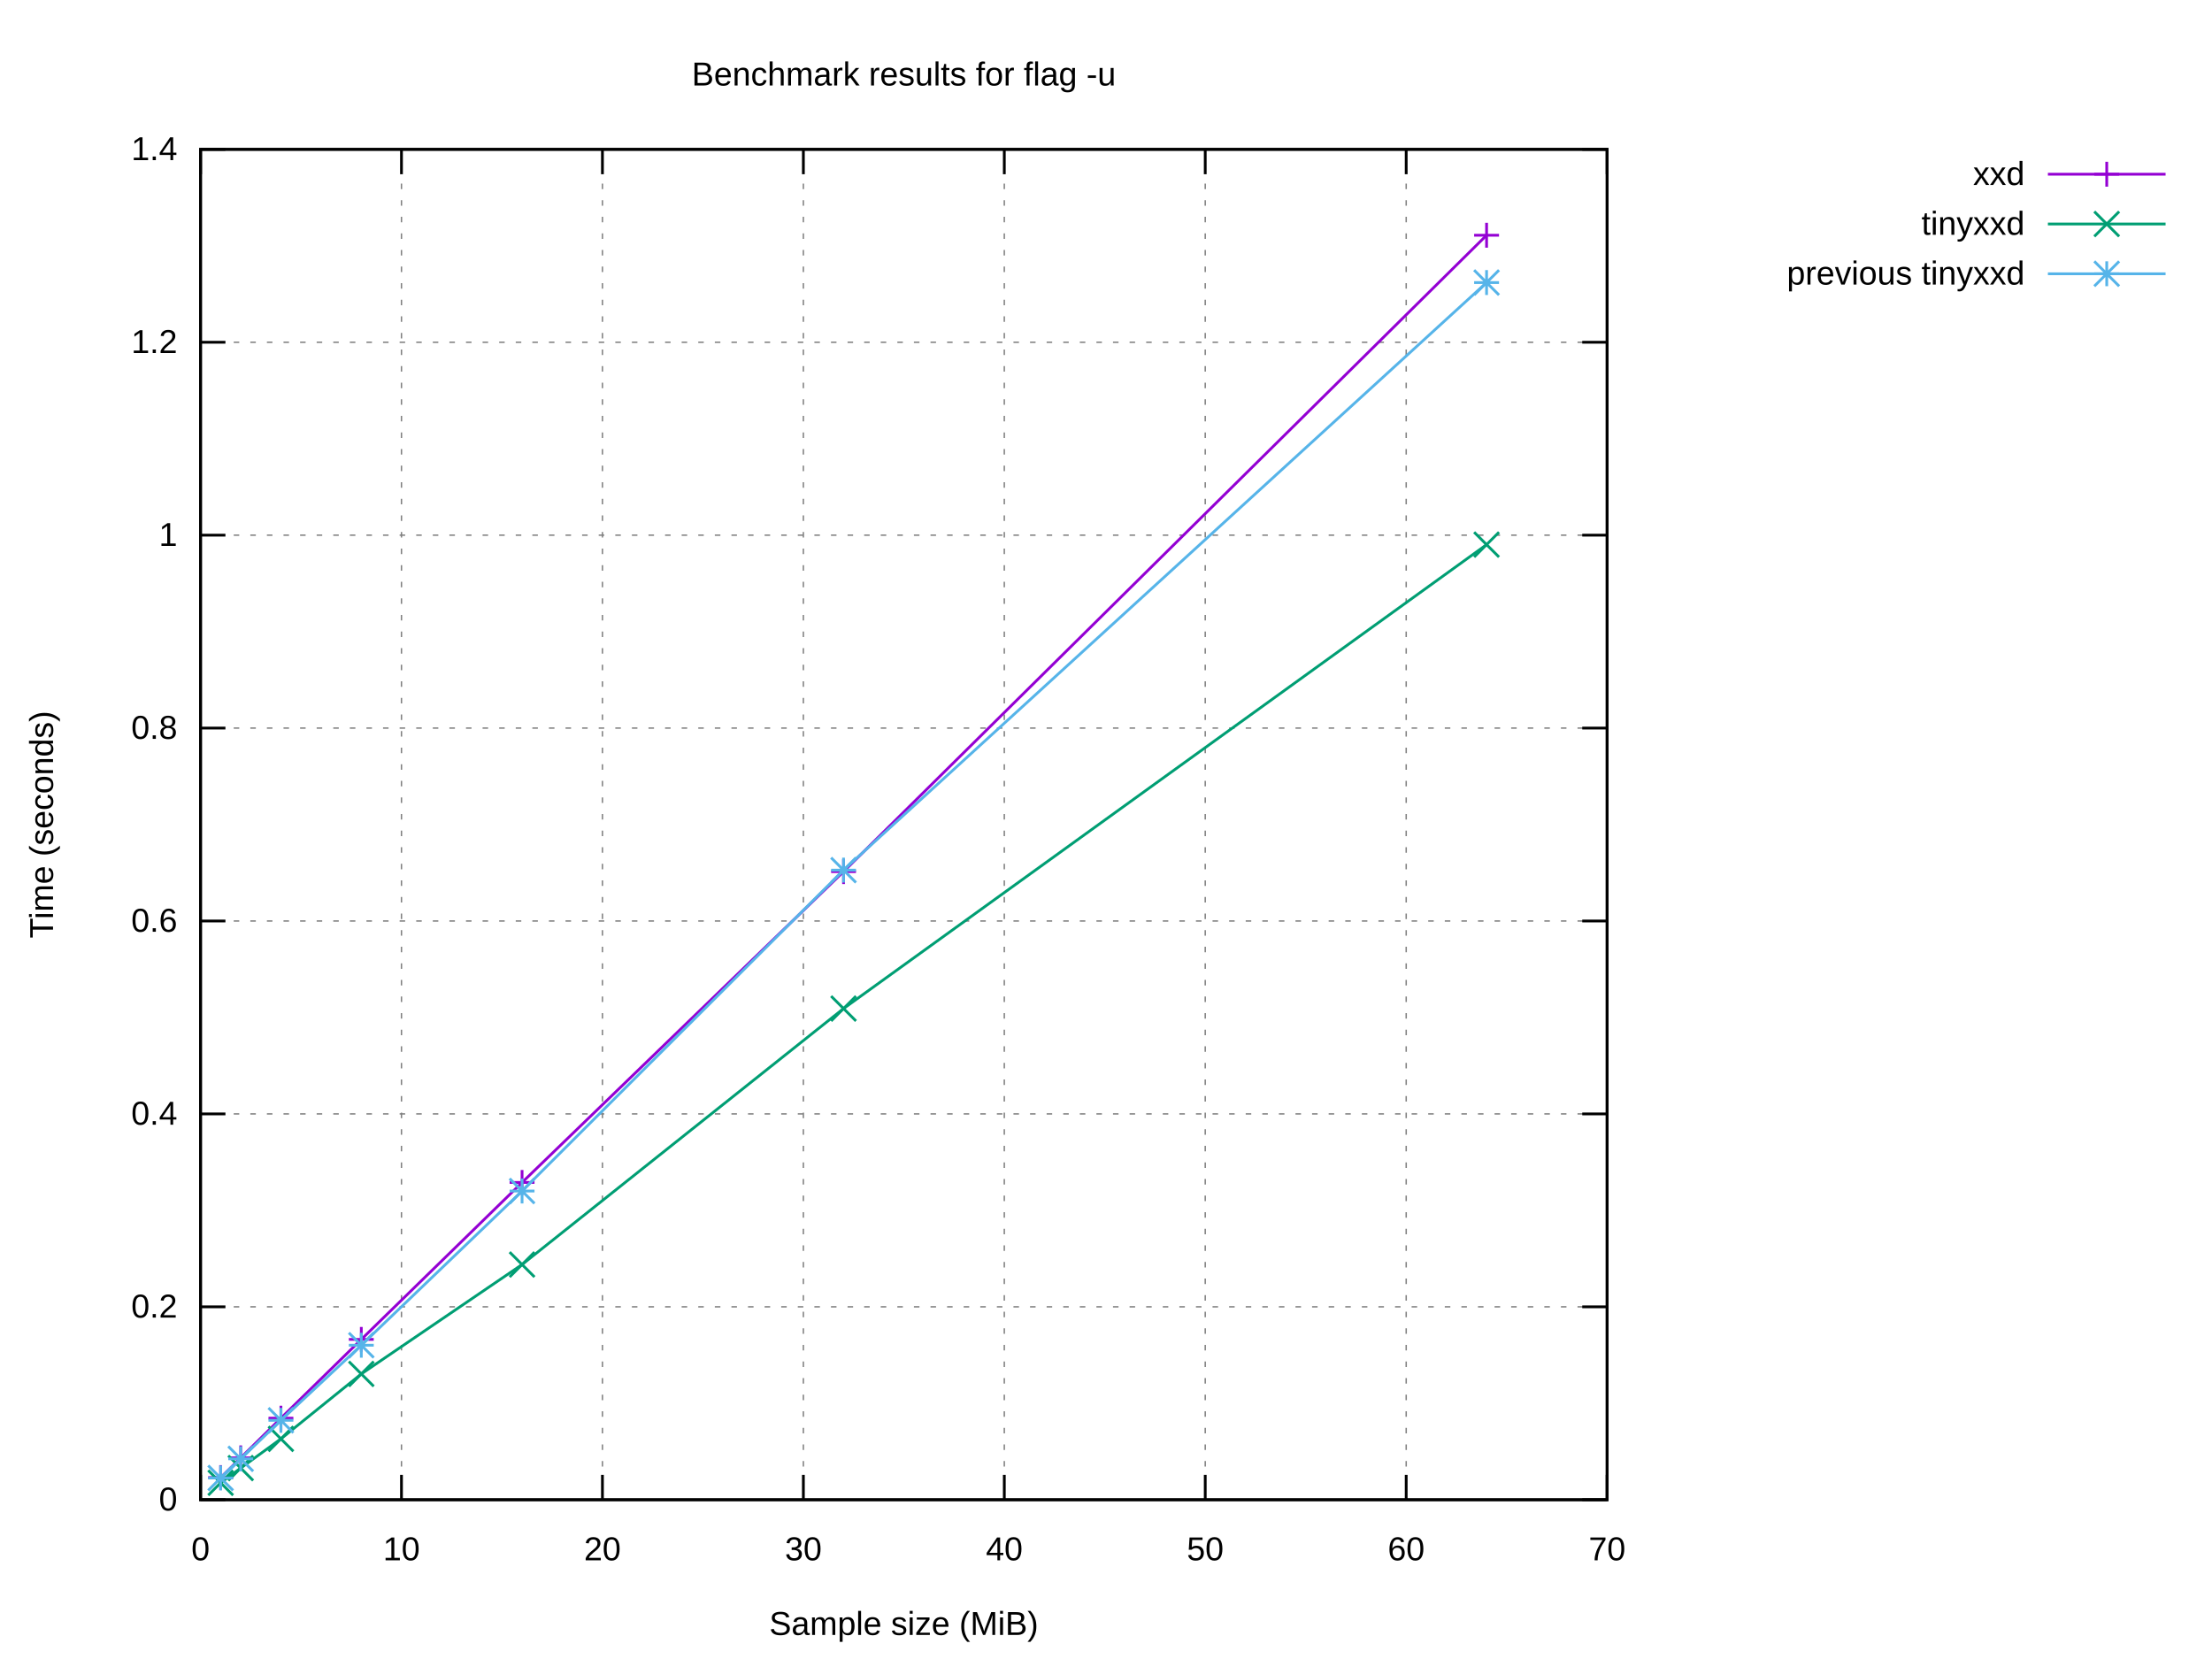
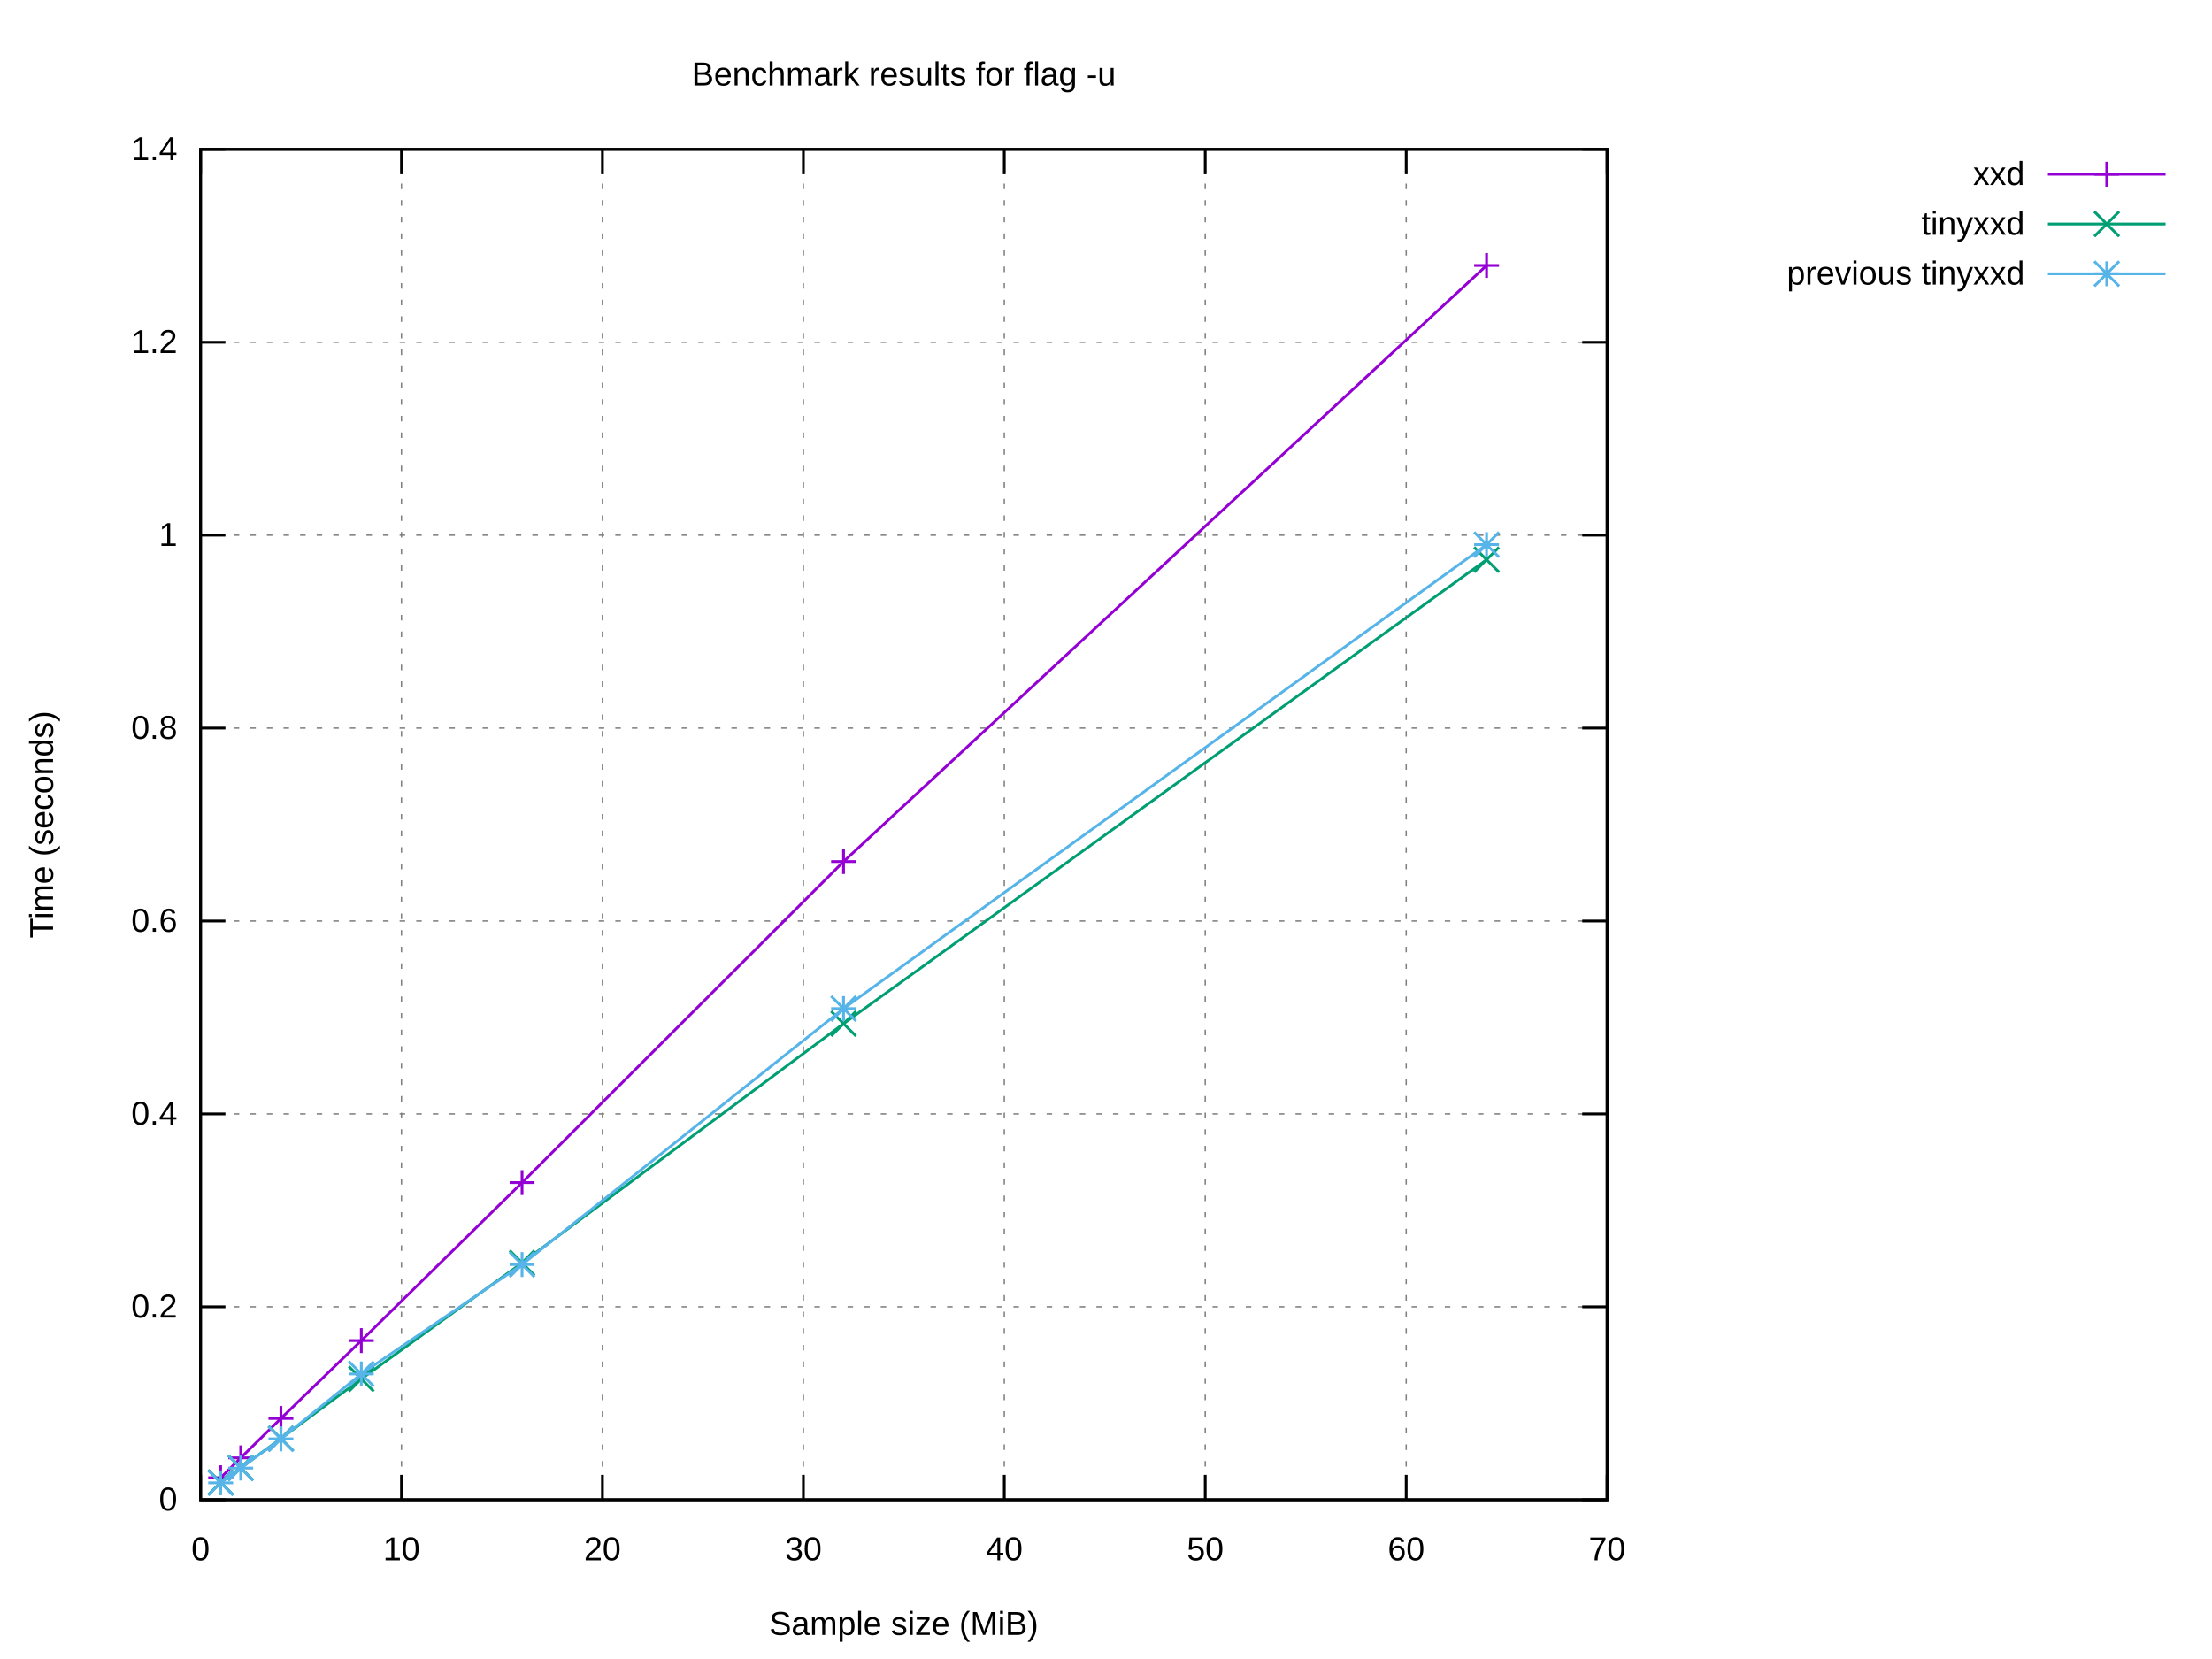
<svg xmlns="http://www.w3.org/2000/svg" xmlns:xlink="http://www.w3.org/1999/xlink" width="800" height="600" viewBox="0 0 800 600">
  <g id="gnuplot_canvas">
    <rect x="0" y="0" width="800" height="600" fill="#ffffff" />
    <defs>
      <circle id="gpDot" r="0.5" stroke-width="0.5" stroke="currentColor" />
      <path id="gpPt0" stroke-width="0.222" stroke="currentColor" d="M-1,0 h2 M0,-1 v2" />
      <path id="gpPt1" stroke-width="0.222" stroke="currentColor" d="M-1,-1 L1,1 M1,-1 L-1,1" />
      <path id="gpPt2" stroke-width="0.222" stroke="currentColor" d="M-1,0 L1,0 M0,-1 L0,1 M-1,-1 L1,1 M-1,1 L1,-1" />
      <rect id="gpPt3" stroke-width="0.222" stroke="currentColor" x="-1" y="-1" width="2" height="2" />
      <rect id="gpPt4" stroke-width="0.222" stroke="currentColor" fill="currentColor" x="-1" y="-1" width="2" height="2" />
      <circle id="gpPt5" stroke-width="0.222" stroke="currentColor" cx="0" cy="0" r="1" />
      <use xlink:href="#gpPt5" id="gpPt6" fill="currentColor" stroke="none" />
      <path id="gpPt7" stroke-width="0.222" stroke="currentColor" d="M0,-1.33 L-1.33,0.67 L1.33,0.67 z" />
      <use xlink:href="#gpPt7" id="gpPt8" fill="currentColor" stroke="none" />
      <use xlink:href="#gpPt7" id="gpPt9" stroke="currentColor" transform="rotate(180)" />
      <use xlink:href="#gpPt9" id="gpPt10" fill="currentColor" stroke="none" />
      <use xlink:href="#gpPt3" id="gpPt11" stroke="currentColor" transform="rotate(45)" />
      <use xlink:href="#gpPt11" id="gpPt12" fill="currentColor" stroke="none" />
      <path id="gpPt13" stroke-width="0.222" stroke="currentColor" d="M0,1.330 L1.265,0.411 L0.782,-1.067 L-0.782,-1.076 L-1.265,0.411 z" />
      <use xlink:href="#gpPt13" id="gpPt14" fill="currentColor" stroke="none" />
      <filter id="textbox" filterUnits="objectBoundingBox" x="0" y="0" height="1" width="1">
        <feFlood flood-color="#FFFFFF" flood-opacity="1" result="bgnd" />
        <feComposite in="SourceGraphic" in2="bgnd" operator="atop" />
      </filter>
      <filter id="greybox" filterUnits="objectBoundingBox" x="0" y="0" height="1" width="1">
        <feFlood flood-color="lightgrey" flood-opacity="1" result="grey" />
        <feComposite in="SourceGraphic" in2="grey" operator="atop" />
      </filter>
    </defs>
    <g fill="none" color="#FFFFFF" stroke="currentColor" stroke-width="1.00" stroke-linecap="butt" stroke-linejoin="miter">
</g>
    <g fill="none" color="black" stroke="currentColor" stroke-width="1.00" stroke-linecap="butt" stroke-linejoin="miter">
</g>
    <g fill="none" color="black" stroke="black" stroke-width="0.50" stroke-linecap="butt" stroke-linejoin="miter">
</g>
    <g fill="none" color="gray" stroke="currentColor" stroke-width="0.50" stroke-linecap="butt" stroke-linejoin="miter">
      <path stroke="gray" stroke-dasharray="2,4" class="gridline" d="M72.53,542.40 L581.24,542.40  " />
    </g>
    <g fill="none" color="gray" stroke="gray" stroke-width="1.00" stroke-linecap="butt" stroke-linejoin="miter">
</g>
    <g fill="none" color="black" stroke="currentColor" stroke-width="1.00" stroke-linecap="butt" stroke-linejoin="miter">
      <path stroke="black" d="M72.53,542.40 L81.53,542.40 M581.24,542.40 L572.24,542.40  " />
      <g transform="translate(64.14,546.30)" stroke="none" fill="black" font-family="Arial" font-size="12.00" text-anchor="end">
        <text>
          <tspan font-family="Arial"> 0</tspan>
        </text>
      </g>
    </g>
    <g fill="none" color="black" stroke="currentColor" stroke-width="1.00" stroke-linecap="butt" stroke-linejoin="miter">
</g>
    <g fill="none" color="black" stroke="black" stroke-width="0.50" stroke-linecap="butt" stroke-linejoin="miter">
</g>
    <g fill="none" color="gray" stroke="currentColor" stroke-width="0.50" stroke-linecap="butt" stroke-linejoin="miter">
      <path stroke="gray" stroke-dasharray="2,4" class="gridline" d="M72.53,472.63 L581.24,472.63  " />
    </g>
    <g fill="none" color="gray" stroke="gray" stroke-width="1.00" stroke-linecap="butt" stroke-linejoin="miter">
</g>
    <g fill="none" color="black" stroke="currentColor" stroke-width="1.00" stroke-linecap="butt" stroke-linejoin="miter">
      <path stroke="black" d="M72.53,472.63 L81.53,472.63 M581.24,472.63 L572.24,472.63  " />
      <g transform="translate(64.14,476.53)" stroke="none" fill="black" font-family="Arial" font-size="12.00" text-anchor="end">
        <text>
          <tspan font-family="Arial"> 0.2</tspan>
        </text>
      </g>
    </g>
    <g fill="none" color="black" stroke="currentColor" stroke-width="1.00" stroke-linecap="butt" stroke-linejoin="miter">
</g>
    <g fill="none" color="black" stroke="black" stroke-width="0.50" stroke-linecap="butt" stroke-linejoin="miter">
</g>
    <g fill="none" color="gray" stroke="currentColor" stroke-width="0.50" stroke-linecap="butt" stroke-linejoin="miter">
      <path stroke="gray" stroke-dasharray="2,4" class="gridline" d="M72.53,402.86 L581.24,402.86  " />
    </g>
    <g fill="none" color="gray" stroke="gray" stroke-width="1.00" stroke-linecap="butt" stroke-linejoin="miter">
</g>
    <g fill="none" color="black" stroke="currentColor" stroke-width="1.00" stroke-linecap="butt" stroke-linejoin="miter">
      <path stroke="black" d="M72.53,402.86 L81.53,402.86 M581.24,402.86 L572.24,402.86  " />
      <g transform="translate(64.14,406.76)" stroke="none" fill="black" font-family="Arial" font-size="12.00" text-anchor="end">
        <text>
          <tspan font-family="Arial"> 0.4</tspan>
        </text>
      </g>
    </g>
    <g fill="none" color="black" stroke="currentColor" stroke-width="1.00" stroke-linecap="butt" stroke-linejoin="miter">
</g>
    <g fill="none" color="black" stroke="black" stroke-width="0.50" stroke-linecap="butt" stroke-linejoin="miter">
</g>
    <g fill="none" color="gray" stroke="currentColor" stroke-width="0.50" stroke-linecap="butt" stroke-linejoin="miter">
      <path stroke="gray" stroke-dasharray="2,4" class="gridline" d="M72.53,333.09 L581.24,333.09  " />
    </g>
    <g fill="none" color="gray" stroke="gray" stroke-width="1.00" stroke-linecap="butt" stroke-linejoin="miter">
</g>
    <g fill="none" color="black" stroke="currentColor" stroke-width="1.00" stroke-linecap="butt" stroke-linejoin="miter">
      <path stroke="black" d="M72.53,333.09 L81.53,333.09 M581.24,333.09 L572.24,333.09  " />
      <g transform="translate(64.14,336.99)" stroke="none" fill="black" font-family="Arial" font-size="12.00" text-anchor="end">
        <text>
          <tspan font-family="Arial"> 0.6</tspan>
        </text>
      </g>
    </g>
    <g fill="none" color="black" stroke="currentColor" stroke-width="1.00" stroke-linecap="butt" stroke-linejoin="miter">
</g>
    <g fill="none" color="black" stroke="black" stroke-width="0.50" stroke-linecap="butt" stroke-linejoin="miter">
</g>
    <g fill="none" color="gray" stroke="currentColor" stroke-width="0.50" stroke-linecap="butt" stroke-linejoin="miter">
      <path stroke="gray" stroke-dasharray="2,4" class="gridline" d="M72.53,263.32 L581.24,263.32  " />
    </g>
    <g fill="none" color="gray" stroke="gray" stroke-width="1.00" stroke-linecap="butt" stroke-linejoin="miter">
</g>
    <g fill="none" color="black" stroke="currentColor" stroke-width="1.00" stroke-linecap="butt" stroke-linejoin="miter">
      <path stroke="black" d="M72.53,263.32 L81.53,263.32 M581.24,263.32 L572.24,263.32  " />
      <g transform="translate(64.14,267.22)" stroke="none" fill="black" font-family="Arial" font-size="12.00" text-anchor="end">
        <text>
          <tspan font-family="Arial"> 0.8</tspan>
        </text>
      </g>
    </g>
    <g fill="none" color="black" stroke="currentColor" stroke-width="1.00" stroke-linecap="butt" stroke-linejoin="miter">
</g>
    <g fill="none" color="black" stroke="black" stroke-width="0.50" stroke-linecap="butt" stroke-linejoin="miter">
</g>
    <g fill="none" color="gray" stroke="currentColor" stroke-width="0.50" stroke-linecap="butt" stroke-linejoin="miter">
      <path stroke="gray" stroke-dasharray="2,4" class="gridline" d="M72.53,193.55 L581.24,193.55  " />
    </g>
    <g fill="none" color="gray" stroke="gray" stroke-width="1.00" stroke-linecap="butt" stroke-linejoin="miter">
</g>
    <g fill="none" color="black" stroke="currentColor" stroke-width="1.00" stroke-linecap="butt" stroke-linejoin="miter">
      <path stroke="black" d="M72.53,193.55 L81.53,193.55 M581.24,193.55 L572.24,193.55  " />
      <g transform="translate(64.14,197.45)" stroke="none" fill="black" font-family="Arial" font-size="12.00" text-anchor="end">
        <text>
          <tspan font-family="Arial"> 1</tspan>
        </text>
      </g>
    </g>
    <g fill="none" color="black" stroke="currentColor" stroke-width="1.00" stroke-linecap="butt" stroke-linejoin="miter">
</g>
    <g fill="none" color="black" stroke="black" stroke-width="0.50" stroke-linecap="butt" stroke-linejoin="miter">
</g>
    <g fill="none" color="gray" stroke="currentColor" stroke-width="0.50" stroke-linecap="butt" stroke-linejoin="miter">
      <path stroke="gray" stroke-dasharray="2,4" class="gridline" d="M72.53,123.78 L581.24,123.78  " />
    </g>
    <g fill="none" color="gray" stroke="gray" stroke-width="1.00" stroke-linecap="butt" stroke-linejoin="miter">
</g>
    <g fill="none" color="black" stroke="currentColor" stroke-width="1.00" stroke-linecap="butt" stroke-linejoin="miter">
      <path stroke="black" d="M72.53,123.78 L81.53,123.78 M581.24,123.78 L572.24,123.78  " />
      <g transform="translate(64.14,127.68)" stroke="none" fill="black" font-family="Arial" font-size="12.00" text-anchor="end">
        <text>
          <tspan font-family="Arial"> 1.2</tspan>
        </text>
      </g>
    </g>
    <g fill="none" color="black" stroke="currentColor" stroke-width="1.00" stroke-linecap="butt" stroke-linejoin="miter">
</g>
    <g fill="none" color="black" stroke="black" stroke-width="0.50" stroke-linecap="butt" stroke-linejoin="miter">
</g>
    <g fill="none" color="gray" stroke="currentColor" stroke-width="0.50" stroke-linecap="butt" stroke-linejoin="miter">
      <path stroke="gray" stroke-dasharray="2,4" class="gridline" d="M72.53,54.01 L581.24,54.01  " />
    </g>
    <g fill="none" color="gray" stroke="gray" stroke-width="1.00" stroke-linecap="butt" stroke-linejoin="miter">
</g>
    <g fill="none" color="black" stroke="currentColor" stroke-width="1.00" stroke-linecap="butt" stroke-linejoin="miter">
      <path stroke="black" d="M72.53,54.01 L81.53,54.01 M581.24,54.01 L572.24,54.01  " />
      <g transform="translate(64.14,57.91)" stroke="none" fill="black" font-family="Arial" font-size="12.00" text-anchor="end">
        <text>
          <tspan font-family="Arial"> 1.4</tspan>
        </text>
      </g>
    </g>
    <g fill="none" color="black" stroke="currentColor" stroke-width="1.00" stroke-linecap="butt" stroke-linejoin="miter">
</g>
    <g fill="none" color="black" stroke="black" stroke-width="0.50" stroke-linecap="butt" stroke-linejoin="miter">
</g>
    <g fill="none" color="gray" stroke="currentColor" stroke-width="0.50" stroke-linecap="butt" stroke-linejoin="miter">
      <path stroke="gray" stroke-dasharray="2,4" class="gridline" d="M72.53,542.40 L72.53,54.01  " />
    </g>
    <g fill="none" color="gray" stroke="gray" stroke-width="1.00" stroke-linecap="butt" stroke-linejoin="miter">
</g>
    <g fill="none" color="black" stroke="currentColor" stroke-width="1.00" stroke-linecap="butt" stroke-linejoin="miter">
      <path stroke="black" d="M72.53,542.40 L72.53,533.40 M72.53,54.01 L72.53,63.01  " />
      <g transform="translate(72.53,564.30)" stroke="none" fill="black" font-family="Arial" font-size="12.00" text-anchor="middle">
        <text>
          <tspan font-family="Arial"> 0</tspan>
        </text>
      </g>
    </g>
    <g fill="none" color="black" stroke="currentColor" stroke-width="1.00" stroke-linecap="butt" stroke-linejoin="miter">
</g>
    <g fill="none" color="black" stroke="black" stroke-width="0.50" stroke-linecap="butt" stroke-linejoin="miter">
</g>
    <g fill="none" color="gray" stroke="currentColor" stroke-width="0.50" stroke-linecap="butt" stroke-linejoin="miter">
      <path stroke="gray" stroke-dasharray="2,4" class="gridline" d="M145.20,542.40 L145.20,54.01  " />
    </g>
    <g fill="none" color="gray" stroke="gray" stroke-width="1.00" stroke-linecap="butt" stroke-linejoin="miter">
</g>
    <g fill="none" color="black" stroke="currentColor" stroke-width="1.00" stroke-linecap="butt" stroke-linejoin="miter">
      <path stroke="black" d="M145.20,542.40 L145.20,533.40 M145.20,54.01 L145.20,63.01  " />
      <g transform="translate(145.20,564.30)" stroke="none" fill="black" font-family="Arial" font-size="12.00" text-anchor="middle">
        <text>
          <tspan font-family="Arial"> 10</tspan>
        </text>
      </g>
    </g>
    <g fill="none" color="black" stroke="currentColor" stroke-width="1.00" stroke-linecap="butt" stroke-linejoin="miter">
</g>
    <g fill="none" color="black" stroke="black" stroke-width="0.50" stroke-linecap="butt" stroke-linejoin="miter">
</g>
    <g fill="none" color="gray" stroke="currentColor" stroke-width="0.50" stroke-linecap="butt" stroke-linejoin="miter">
      <path stroke="gray" stroke-dasharray="2,4" class="gridline" d="M217.88,542.40 L217.88,54.01  " />
    </g>
    <g fill="none" color="gray" stroke="gray" stroke-width="1.00" stroke-linecap="butt" stroke-linejoin="miter">
</g>
    <g fill="none" color="black" stroke="currentColor" stroke-width="1.00" stroke-linecap="butt" stroke-linejoin="miter">
      <path stroke="black" d="M217.88,542.40 L217.88,533.40 M217.88,54.01 L217.88,63.01  " />
      <g transform="translate(217.88,564.30)" stroke="none" fill="black" font-family="Arial" font-size="12.00" text-anchor="middle">
        <text>
          <tspan font-family="Arial"> 20</tspan>
        </text>
      </g>
    </g>
    <g fill="none" color="black" stroke="currentColor" stroke-width="1.00" stroke-linecap="butt" stroke-linejoin="miter">
</g>
    <g fill="none" color="black" stroke="black" stroke-width="0.50" stroke-linecap="butt" stroke-linejoin="miter">
</g>
    <g fill="none" color="gray" stroke="currentColor" stroke-width="0.50" stroke-linecap="butt" stroke-linejoin="miter">
      <path stroke="gray" stroke-dasharray="2,4" class="gridline" d="M290.55,542.40 L290.55,54.01  " />
    </g>
    <g fill="none" color="gray" stroke="gray" stroke-width="1.00" stroke-linecap="butt" stroke-linejoin="miter">
</g>
    <g fill="none" color="black" stroke="currentColor" stroke-width="1.00" stroke-linecap="butt" stroke-linejoin="miter">
      <path stroke="black" d="M290.55,542.40 L290.55,533.40 M290.55,54.01 L290.55,63.01  " />
      <g transform="translate(290.55,564.30)" stroke="none" fill="black" font-family="Arial" font-size="12.00" text-anchor="middle">
        <text>
          <tspan font-family="Arial"> 30</tspan>
        </text>
      </g>
    </g>
    <g fill="none" color="black" stroke="currentColor" stroke-width="1.00" stroke-linecap="butt" stroke-linejoin="miter">
</g>
    <g fill="none" color="black" stroke="black" stroke-width="0.50" stroke-linecap="butt" stroke-linejoin="miter">
</g>
    <g fill="none" color="gray" stroke="currentColor" stroke-width="0.50" stroke-linecap="butt" stroke-linejoin="miter">
      <path stroke="gray" stroke-dasharray="2,4" class="gridline" d="M363.22,542.40 L363.22,54.01  " />
    </g>
    <g fill="none" color="gray" stroke="gray" stroke-width="1.00" stroke-linecap="butt" stroke-linejoin="miter">
</g>
    <g fill="none" color="black" stroke="currentColor" stroke-width="1.00" stroke-linecap="butt" stroke-linejoin="miter">
      <path stroke="black" d="M363.22,542.40 L363.22,533.40 M363.22,54.01 L363.22,63.01  " />
      <g transform="translate(363.22,564.30)" stroke="none" fill="black" font-family="Arial" font-size="12.00" text-anchor="middle">
        <text>
          <tspan font-family="Arial"> 40</tspan>
        </text>
      </g>
    </g>
    <g fill="none" color="black" stroke="currentColor" stroke-width="1.00" stroke-linecap="butt" stroke-linejoin="miter">
</g>
    <g fill="none" color="black" stroke="black" stroke-width="0.50" stroke-linecap="butt" stroke-linejoin="miter">
</g>
    <g fill="none" color="gray" stroke="currentColor" stroke-width="0.50" stroke-linecap="butt" stroke-linejoin="miter">
      <path stroke="gray" stroke-dasharray="2,4" class="gridline" d="M435.89,542.40 L435.89,54.01  " />
    </g>
    <g fill="none" color="gray" stroke="gray" stroke-width="1.00" stroke-linecap="butt" stroke-linejoin="miter">
</g>
    <g fill="none" color="black" stroke="currentColor" stroke-width="1.00" stroke-linecap="butt" stroke-linejoin="miter">
      <path stroke="black" d="M435.89,542.40 L435.89,533.40 M435.89,54.01 L435.89,63.01  " />
      <g transform="translate(435.89,564.30)" stroke="none" fill="black" font-family="Arial" font-size="12.00" text-anchor="middle">
        <text>
          <tspan font-family="Arial"> 50</tspan>
        </text>
      </g>
    </g>
    <g fill="none" color="black" stroke="currentColor" stroke-width="1.00" stroke-linecap="butt" stroke-linejoin="miter">
</g>
    <g fill="none" color="black" stroke="black" stroke-width="0.50" stroke-linecap="butt" stroke-linejoin="miter">
</g>
    <g fill="none" color="gray" stroke="currentColor" stroke-width="0.50" stroke-linecap="butt" stroke-linejoin="miter">
      <path stroke="gray" stroke-dasharray="2,4" class="gridline" d="M508.57,542.40 L508.57,54.01  " />
    </g>
    <g fill="none" color="gray" stroke="gray" stroke-width="1.00" stroke-linecap="butt" stroke-linejoin="miter">
</g>
    <g fill="none" color="black" stroke="currentColor" stroke-width="1.00" stroke-linecap="butt" stroke-linejoin="miter">
      <path stroke="black" d="M508.57,542.40 L508.57,533.40 M508.57,54.01 L508.57,63.01  " />
      <g transform="translate(508.57,564.30)" stroke="none" fill="black" font-family="Arial" font-size="12.00" text-anchor="middle">
        <text>
          <tspan font-family="Arial"> 60</tspan>
        </text>
      </g>
    </g>
    <g fill="none" color="black" stroke="currentColor" stroke-width="1.00" stroke-linecap="butt" stroke-linejoin="miter">
</g>
    <g fill="none" color="black" stroke="black" stroke-width="0.50" stroke-linecap="butt" stroke-linejoin="miter">
</g>
    <g fill="none" color="gray" stroke="currentColor" stroke-width="0.50" stroke-linecap="butt" stroke-linejoin="miter">
      <path stroke="gray" stroke-dasharray="2,4" class="gridline" d="M581.24,542.40 L581.24,54.01  " />
    </g>
    <g fill="none" color="gray" stroke="gray" stroke-width="1.00" stroke-linecap="butt" stroke-linejoin="miter">
</g>
    <g fill="none" color="black" stroke="currentColor" stroke-width="1.00" stroke-linecap="butt" stroke-linejoin="miter">
      <path stroke="black" d="M581.24,542.40 L581.24,533.40 M581.24,54.01 L581.24,63.01  " />
      <g transform="translate(581.24,564.30)" stroke="none" fill="black" font-family="Arial" font-size="12.00" text-anchor="middle">
        <text>
          <tspan font-family="Arial"> 70</tspan>
        </text>
      </g>
    </g>
    <g fill="none" color="black" stroke="currentColor" stroke-width="1.00" stroke-linecap="butt" stroke-linejoin="miter">
</g>
    <g fill="none" color="black" stroke="currentColor" stroke-width="1.00" stroke-linecap="butt" stroke-linejoin="miter">
      <path stroke="black" d="M72.53,54.01 L72.53,542.40 L581.24,542.40 L581.24,54.01 L72.53,54.01 Z  " />
    </g>
    <g fill="none" color="black" stroke="currentColor" stroke-width="1.00" stroke-linecap="butt" stroke-linejoin="miter">
</g>
    <g id="gnuplot_plot_1">
      <g fill="none" color="black" stroke="currentColor" stroke-width="1.00" stroke-linecap="butt" stroke-linejoin="miter">
        <g transform="translate(732.26,66.91)" stroke="none" fill="black" font-family="Arial" font-size="12.00" text-anchor="end">
          <text>
            <tspan font-family="Arial">xxd</tspan>
          </text>
        </g>
      </g>
      <g fill="none" color="black" stroke="currentColor" stroke-width="1.00" stroke-linecap="butt" stroke-linejoin="miter">
-         <path stroke="rgb(148,   0, 211)" d="M740.65,63.01 L783.21,63.01 M537.64,85.08 L305.08,315.23 L188.81,427.65 L130.67,484.41 L101.60,512.90 L87.06,527.25   L79.80,534.39  " />
-         <use xlink:href="#gpPt0" transform="translate(537.64,85.08) scale(4.50)" color="rgb(148,   0, 211)" />
-         <use xlink:href="#gpPt0" transform="translate(305.08,315.23) scale(4.50)" color="rgb(148,   0, 211)" />
-         <use xlink:href="#gpPt0" transform="translate(188.81,427.65) scale(4.50)" color="rgb(148,   0, 211)" />
-         <use xlink:href="#gpPt0" transform="translate(130.67,484.41) scale(4.50)" color="rgb(148,   0, 211)" />
-         <use xlink:href="#gpPt0" transform="translate(101.60,512.90) scale(4.50)" color="rgb(148,   0, 211)" />
-         <use xlink:href="#gpPt0" transform="translate(87.06,527.25) scale(4.50)" color="rgb(148,   0, 211)" />
-         <use xlink:href="#gpPt0" transform="translate(79.80,534.39) scale(4.50)" color="rgb(148,   0, 211)" />
+         <path stroke="rgb(148,   0, 211)" d="M740.65,63.01 L783.21,63.01 M537.64,96.01 L305.08,311.59 L188.81,427.70 L130.67,484.84 L101.60,513.00 L87.06,527.26   L79.80,534.44  " />
+         <use xlink:href="#gpPt0" transform="translate(537.64,96.01) scale(4.50)" color="rgb(148,   0, 211)" />
+         <use xlink:href="#gpPt0" transform="translate(305.08,311.59) scale(4.50)" color="rgb(148,   0, 211)" />
+         <use xlink:href="#gpPt0" transform="translate(188.81,427.70) scale(4.50)" color="rgb(148,   0, 211)" />
+         <use xlink:href="#gpPt0" transform="translate(130.67,484.84) scale(4.50)" color="rgb(148,   0, 211)" />
+         <use xlink:href="#gpPt0" transform="translate(101.60,513.00) scale(4.50)" color="rgb(148,   0, 211)" />
+         <use xlink:href="#gpPt0" transform="translate(87.06,527.26) scale(4.50)" color="rgb(148,   0, 211)" />
+         <use xlink:href="#gpPt0" transform="translate(79.80,534.44) scale(4.50)" color="rgb(148,   0, 211)" />
        <use xlink:href="#gpPt0" transform="translate(761.93,63.01) scale(4.50)" color="rgb(148,   0, 211)" />
      </g>
    </g>
    <g id="gnuplot_plot_2">
      <g fill="none" color="black" stroke="currentColor" stroke-width="1.00" stroke-linecap="butt" stroke-linejoin="miter">
        <g transform="translate(732.26,84.91)" stroke="none" fill="black" font-family="Arial" font-size="12.00" text-anchor="end">
          <text>
            <tspan font-family="Arial">tinyxxd</tspan>
          </text>
        </g>
      </g>
      <g fill="none" color="black" stroke="currentColor" stroke-width="1.00" stroke-linecap="butt" stroke-linejoin="miter">
-         <path stroke="rgb(  0, 158, 115)" d="M740.65,81.01 L783.21,81.01 M537.64,196.97 L305.08,364.76 L188.81,457.34 L130.67,496.90 L101.60,520.38 L87.06,530.95   L79.80,536.28  " />
-         <use xlink:href="#gpPt1" transform="translate(537.64,196.97) scale(4.50)" color="rgb(  0, 158, 115)" />
-         <use xlink:href="#gpPt1" transform="translate(305.08,364.76) scale(4.50)" color="rgb(  0, 158, 115)" />
-         <use xlink:href="#gpPt1" transform="translate(188.81,457.34) scale(4.50)" color="rgb(  0, 158, 115)" />
-         <use xlink:href="#gpPt1" transform="translate(130.67,496.90) scale(4.50)" color="rgb(  0, 158, 115)" />
-         <use xlink:href="#gpPt1" transform="translate(101.60,520.38) scale(4.50)" color="rgb(  0, 158, 115)" />
-         <use xlink:href="#gpPt1" transform="translate(87.06,530.95) scale(4.50)" color="rgb(  0, 158, 115)" />
-         <use xlink:href="#gpPt1" transform="translate(79.80,536.28) scale(4.50)" color="rgb(  0, 158, 115)" />
+         <path stroke="rgb(  0, 158, 115)" d="M740.65,81.01 L783.21,81.01 M537.64,202.41 L305.08,370.22 L188.81,456.74 L130.67,498.70 L101.60,520.27 L87.06,530.88   L79.80,536.14  " />
+         <use xlink:href="#gpPt1" transform="translate(537.64,202.41) scale(4.50)" color="rgb(  0, 158, 115)" />
+         <use xlink:href="#gpPt1" transform="translate(305.08,370.22) scale(4.50)" color="rgb(  0, 158, 115)" />
+         <use xlink:href="#gpPt1" transform="translate(188.81,456.74) scale(4.50)" color="rgb(  0, 158, 115)" />
+         <use xlink:href="#gpPt1" transform="translate(130.67,498.70) scale(4.50)" color="rgb(  0, 158, 115)" />
+         <use xlink:href="#gpPt1" transform="translate(101.60,520.27) scale(4.50)" color="rgb(  0, 158, 115)" />
+         <use xlink:href="#gpPt1" transform="translate(87.06,530.88) scale(4.50)" color="rgb(  0, 158, 115)" />
+         <use xlink:href="#gpPt1" transform="translate(79.80,536.14) scale(4.50)" color="rgb(  0, 158, 115)" />
        <use xlink:href="#gpPt1" transform="translate(761.93,81.01) scale(4.50)" color="rgb(  0, 158, 115)" />
      </g>
    </g>
    <g id="gnuplot_plot_3">
      <g fill="none" color="black" stroke="currentColor" stroke-width="1.00" stroke-linecap="butt" stroke-linejoin="miter">
        <g transform="translate(732.26,102.91)" stroke="none" fill="black" font-family="Arial" font-size="12.00" text-anchor="end">
          <text>
            <tspan font-family="Arial">previous tinyxxd</tspan>
          </text>
        </g>
      </g>
      <g fill="none" color="black" stroke="currentColor" stroke-width="1.00" stroke-linecap="butt" stroke-linejoin="miter">
-         <path stroke="rgb( 86, 180, 233)" d="M740.65,99.01 L783.21,99.01 M537.64,102.19 L305.08,314.69 L188.81,430.75 L130.67,486.52 L101.60,513.68 L87.06,527.61   L79.80,534.53  " />
-         <use xlink:href="#gpPt2" transform="translate(537.64,102.19) scale(4.50)" color="rgb( 86, 180, 233)" />
-         <use xlink:href="#gpPt2" transform="translate(305.08,314.69) scale(4.50)" color="rgb( 86, 180, 233)" />
-         <use xlink:href="#gpPt2" transform="translate(188.81,430.75) scale(4.50)" color="rgb( 86, 180, 233)" />
-         <use xlink:href="#gpPt2" transform="translate(130.67,486.52) scale(4.50)" color="rgb( 86, 180, 233)" />
-         <use xlink:href="#gpPt2" transform="translate(101.60,513.68) scale(4.50)" color="rgb( 86, 180, 233)" />
-         <use xlink:href="#gpPt2" transform="translate(87.06,527.61) scale(4.50)" color="rgb( 86, 180, 233)" />
-         <use xlink:href="#gpPt2" transform="translate(79.80,534.53) scale(4.50)" color="rgb( 86, 180, 233)" />
+         <path stroke="rgb( 86, 180, 233)" d="M740.65,99.01 L783.21,99.01 M537.64,196.97 L305.08,364.76 L188.81,457.34 L130.67,496.90 L101.60,520.38 L87.06,530.95   L79.80,536.28  " />
+         <use xlink:href="#gpPt2" transform="translate(537.64,196.97) scale(4.50)" color="rgb( 86, 180, 233)" />
+         <use xlink:href="#gpPt2" transform="translate(305.08,364.76) scale(4.50)" color="rgb( 86, 180, 233)" />
+         <use xlink:href="#gpPt2" transform="translate(188.81,457.34) scale(4.50)" color="rgb( 86, 180, 233)" />
+         <use xlink:href="#gpPt2" transform="translate(130.67,496.90) scale(4.50)" color="rgb( 86, 180, 233)" />
+         <use xlink:href="#gpPt2" transform="translate(101.60,520.38) scale(4.50)" color="rgb( 86, 180, 233)" />
+         <use xlink:href="#gpPt2" transform="translate(87.06,530.95) scale(4.50)" color="rgb( 86, 180, 233)" />
+         <use xlink:href="#gpPt2" transform="translate(79.80,536.28) scale(4.50)" color="rgb( 86, 180, 233)" />
        <use xlink:href="#gpPt2" transform="translate(761.93,99.01) scale(4.50)" color="rgb( 86, 180, 233)" />
      </g>
    </g>
    <g fill="none" color="#FFFFFF" stroke="rgb( 86, 180, 233)" stroke-width="2.00" stroke-linecap="butt" stroke-linejoin="miter">
</g>
    <g fill="none" color="black" stroke="currentColor" stroke-width="2.00" stroke-linecap="butt" stroke-linejoin="miter">
</g>
    <g fill="none" color="black" stroke="black" stroke-width="1.00" stroke-linecap="butt" stroke-linejoin="miter">
</g>
    <g fill="none" color="black" stroke="currentColor" stroke-width="1.00" stroke-linecap="butt" stroke-linejoin="miter">
      <path stroke="black" d="M72.53,54.01 L72.53,542.40 L581.24,542.40 L581.24,54.01 L72.53,54.01 Z  " />
      <g transform="translate(19.18,298.21) rotate(270.00)" stroke="none" fill="black" font-family="Arial" font-size="12.00" text-anchor="middle">
        <text>
          <tspan font-family="Arial">Time (seconds)</tspan>
        </text>
      </g>
    </g>
    <g fill="none" color="black" stroke="currentColor" stroke-width="1.00" stroke-linecap="butt" stroke-linejoin="miter">
      <g transform="translate(326.88,591.30)" stroke="none" fill="black" font-family="Arial" font-size="12.00" text-anchor="middle">
        <text>
          <tspan font-family="Arial">Sample size (MiB)</tspan>
        </text>
      </g>
    </g>
    <g fill="none" color="black" stroke="currentColor" stroke-width="1.00" stroke-linecap="butt" stroke-linejoin="miter">
</g>
    <g fill="none" color="black" stroke="currentColor" stroke-width="1.00" stroke-linecap="butt" stroke-linejoin="miter">
      <g transform="translate(326.88,30.91)" stroke="none" fill="black" font-family="Arial" font-size="12.00" text-anchor="middle">
        <text>
          <tspan font-family="Arial">Benchmark results for flag -u</tspan>
        </text>
      </g>
    </g>
    <g fill="none" color="black" stroke="currentColor" stroke-width="1.00" stroke-linecap="butt" stroke-linejoin="miter">
</g>
  </g>
</svg>
